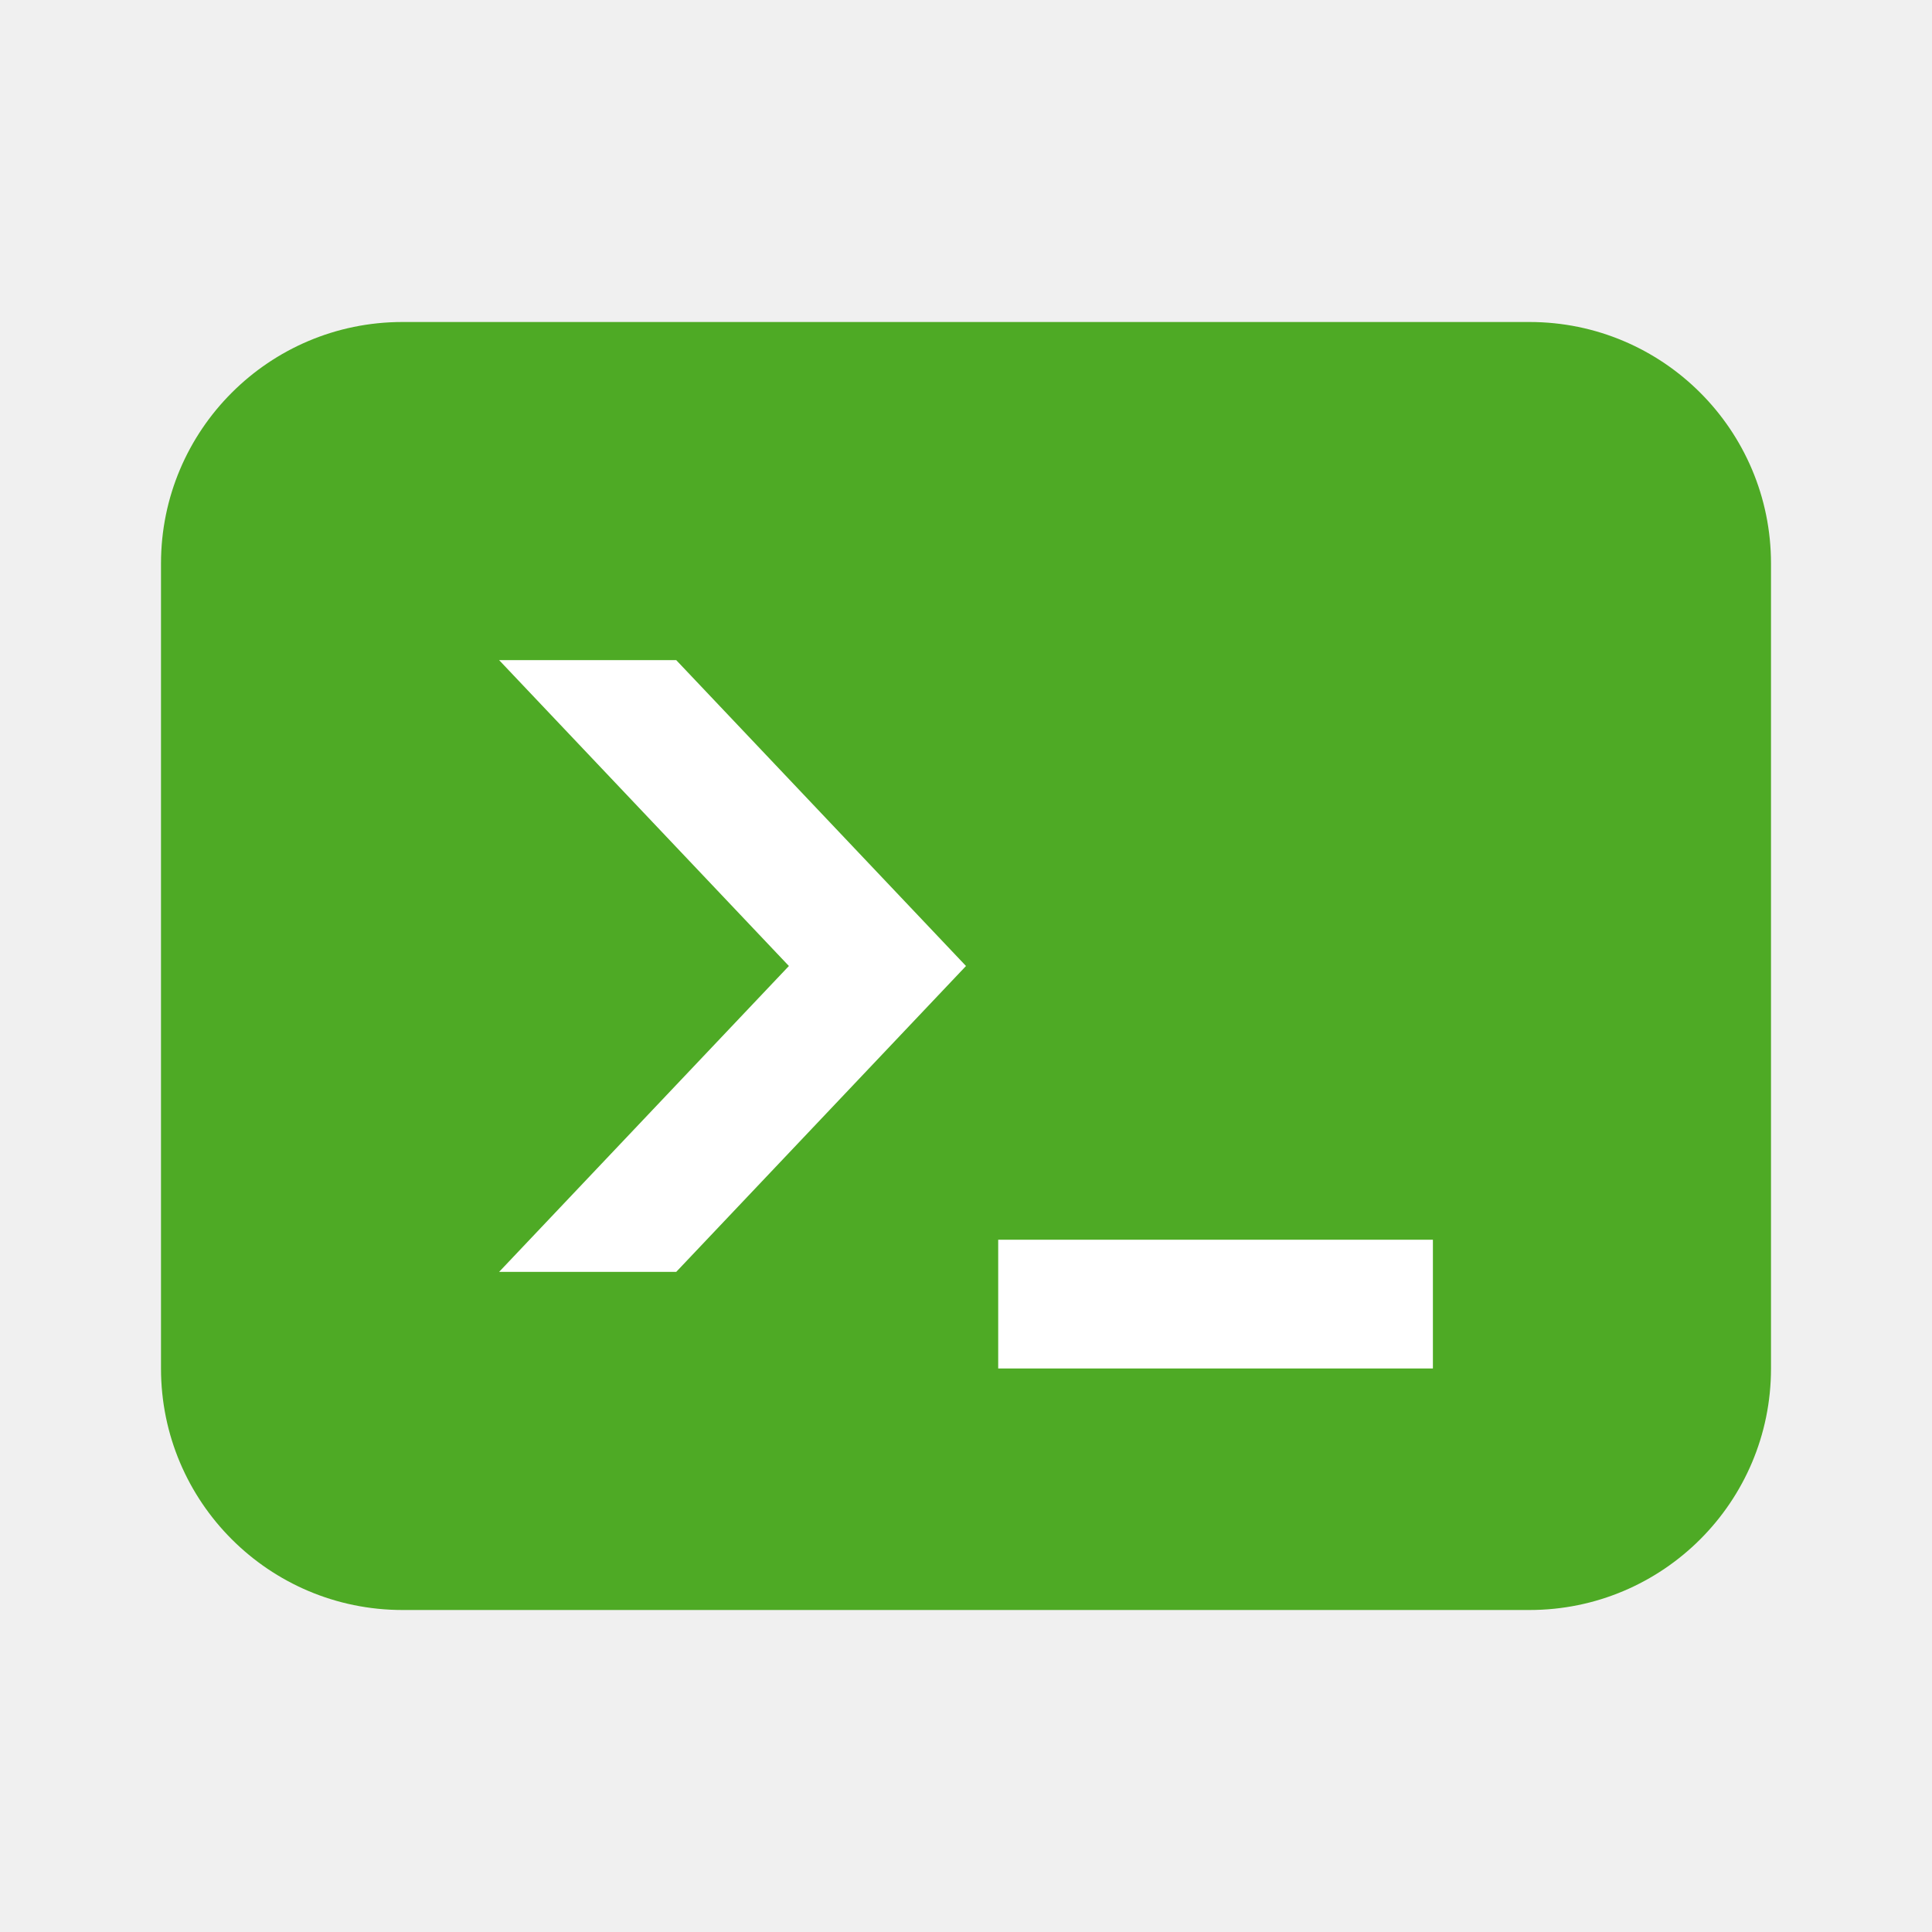
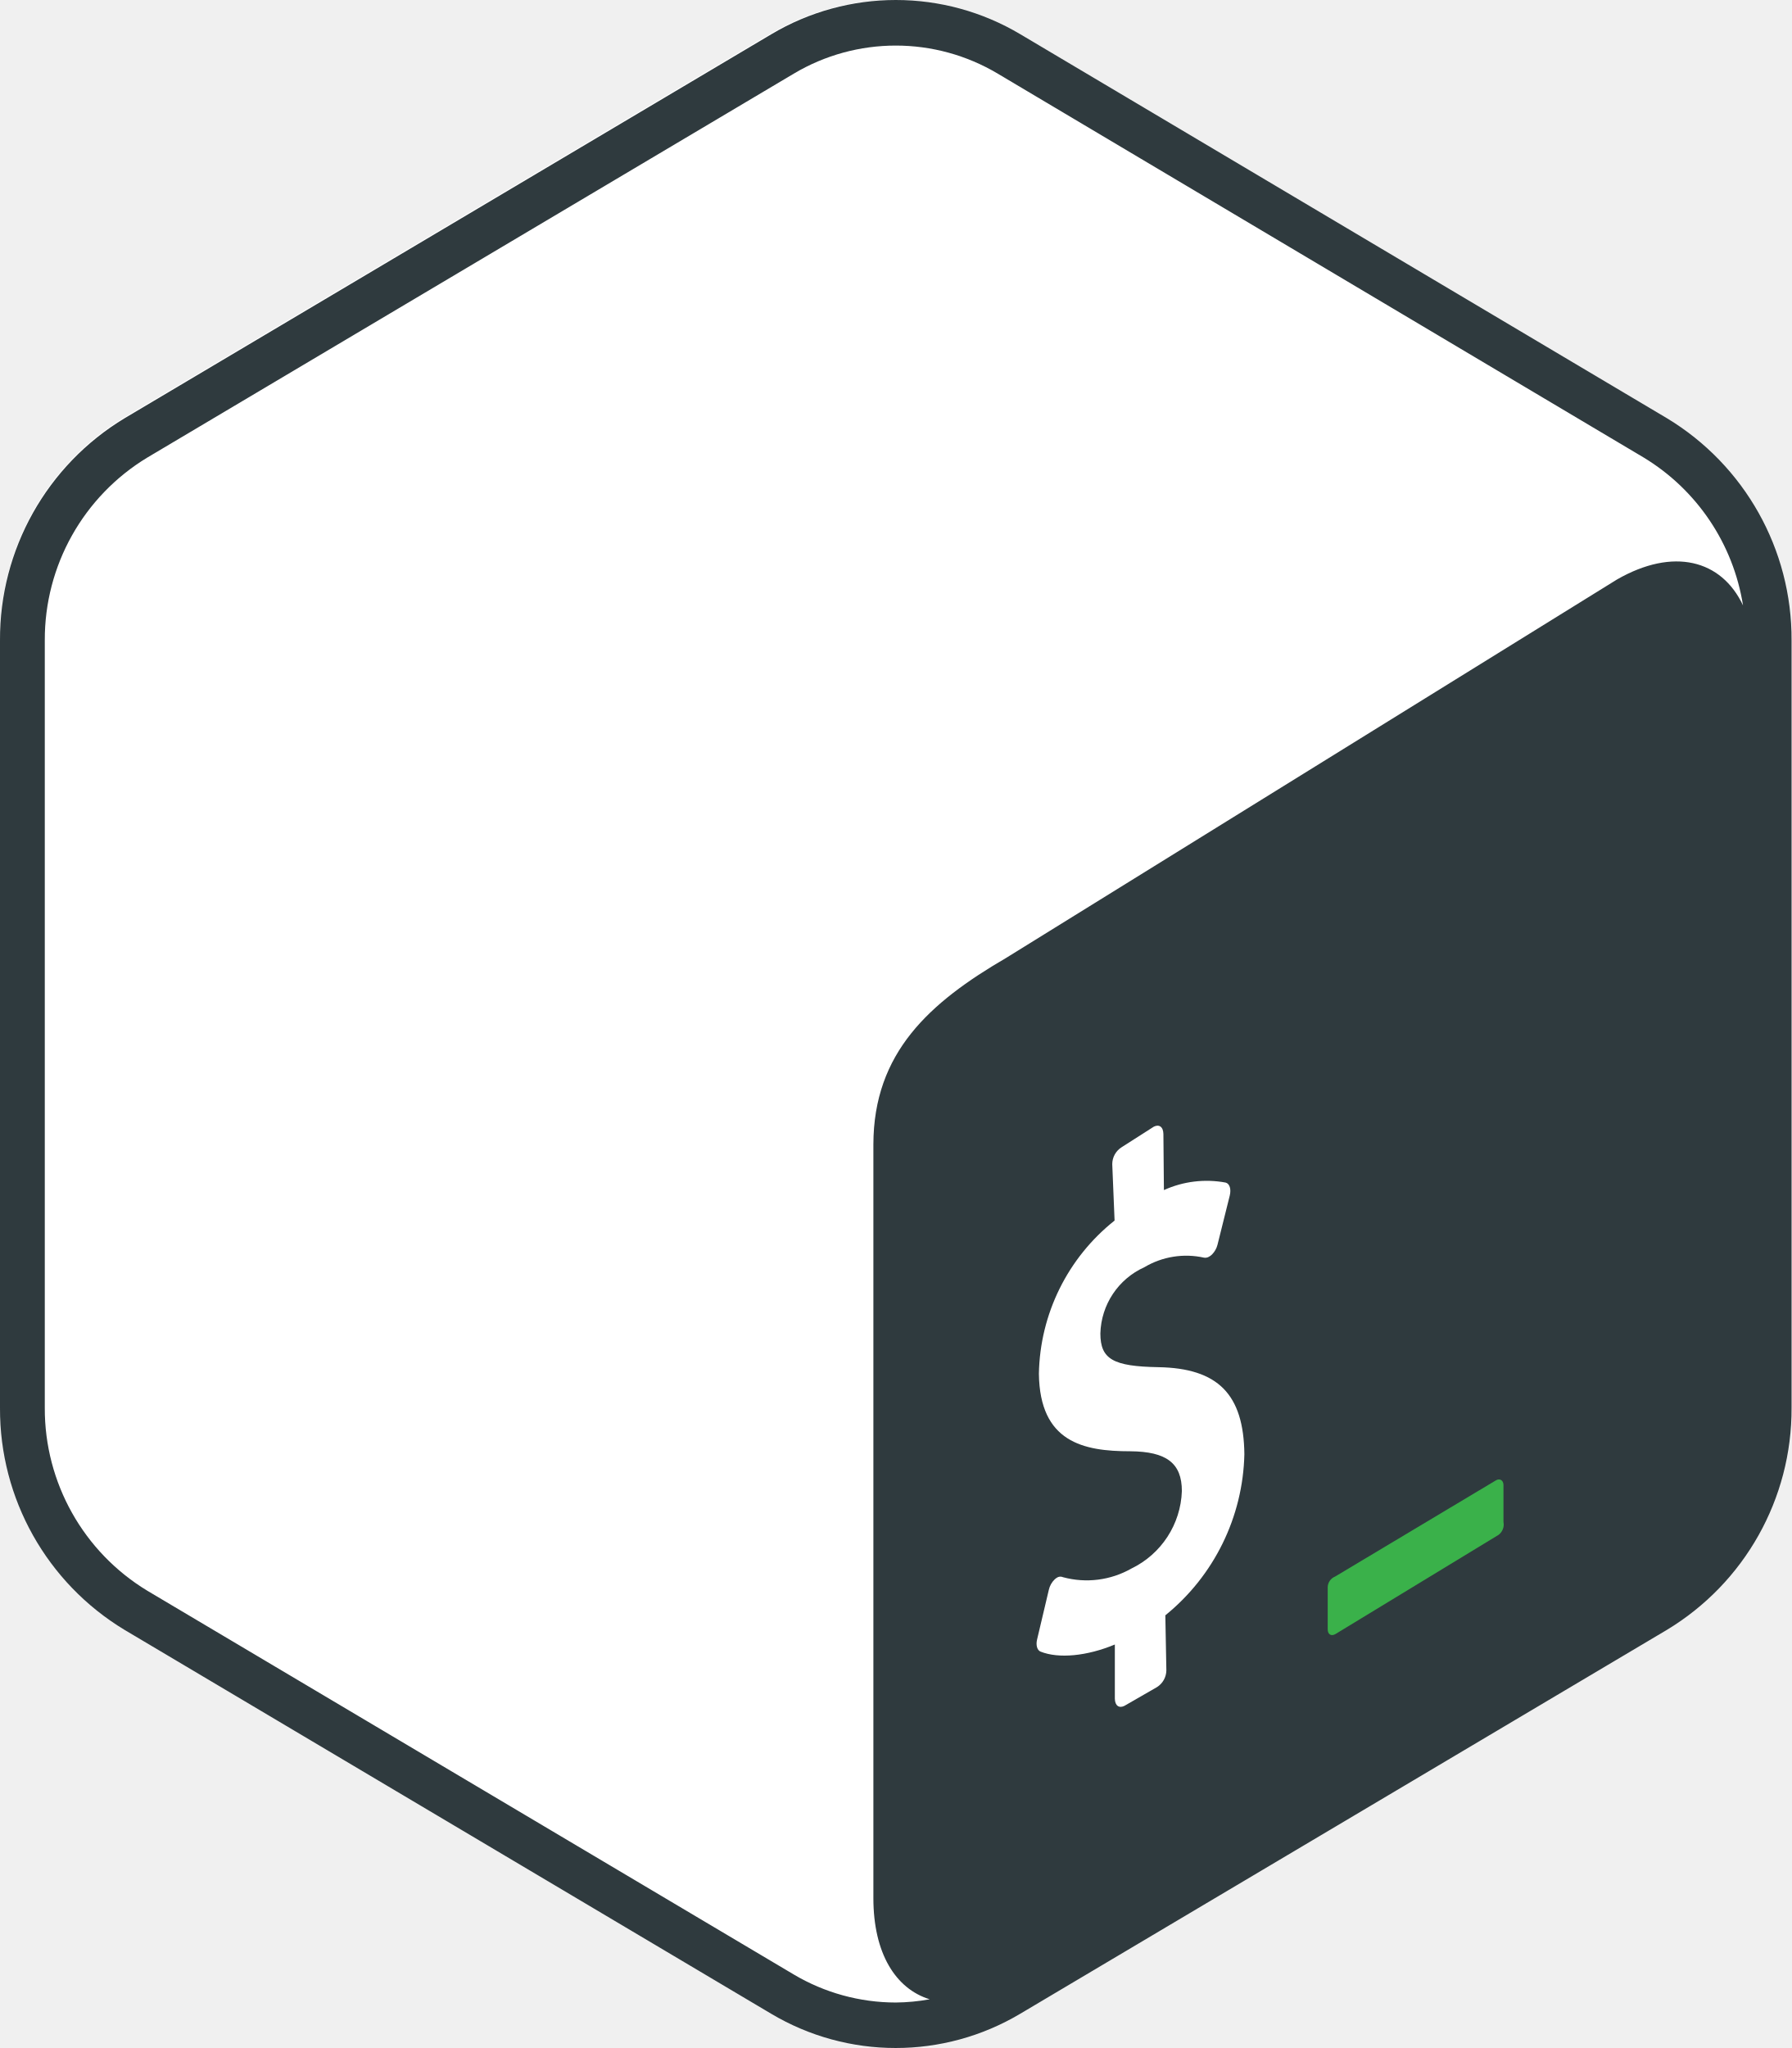
- <svg xmlns="http://www.w3.org/2000/svg" viewBox="0 0 24 24" aria-hidden="true">
-   <rect fill="#4EAA25" x="2" y="4" width="20" height="16" rx="3" />
-   <path fill="#fff" d="M6.2 8.2 9.8 12 6.2 15.8H8.4L12 12 8.4 8.2H6.2zm6.2 7.2h5.4v1.6h-5.4V15.4z" />
+ <svg xmlns="http://www.w3.org/2000/svg" viewBox="0 0 224 256" version="1.1" preserveAspectRatio="xMidYMid">
+   <g>
+     <path d="M207.953,52.162 L127.317,4.287 C117.733,-1.429 105.787,-1.429 96.203,4.287 L15.55,52.162 C5.849,58.014 -0.058,68.54 0,79.869 L0,175.603 C-0.052,186.927 5.854,197.445 15.55,203.294 L96.186,251.153 C105.771,256.865 117.716,256.865 127.301,251.153 L207.937,203.294 C217.645,197.446 223.558,186.92 223.503,175.587 L223.503,79.869 C223.562,68.54 217.655,58.014 207.953,52.162 Z" fill="#FFFFFF" />
+     <path d="M208.412,52.277 L127.598,4.296 C117.992,-1.432 106.02,-1.432 96.414,4.296 L15.584,52.277 C5.862,58.142 -0.058,68.69 0,80.045 L0,175.99 C-0.052,187.339 5.867,197.88 15.584,203.742 L96.398,251.706 C106.004,257.431 117.975,257.431 127.581,251.706 L208.395,203.742 C218.124,197.881 224.051,187.332 223.995,175.973 L223.995,80.045 C224.054,68.69 218.134,58.142 208.412,52.277 Z M99.23,246.803 L18.416,198.839 C10.43,194 5.566,185.328 5.6,175.99 L5.6,80.045 C5.563,70.707 10.428,62.033 18.416,57.196 L99.23,9.216 C107.095,4.524 116.901,4.524 124.766,9.216 L205.515,57.196 C212.172,61.228 216.713,67.989 217.927,75.676 C215.24,69.964 209.204,68.394 202.165,72.44 L125.769,119.756 C116.238,125.307 109.215,131.57 109.198,143.059 L109.198,237.272 C109.198,244.149 111.966,248.599 116.238,249.91 C114.839,250.166 113.42,250.302 111.998,250.315 C107.504,250.311 103.094,249.098 99.23,246.803 Z" fill="#2F3A3E" />
+     <path d="M187.007,185.06 L166.921,197.073 C166.383,197.289 166.022,197.801 166.001,198.381 L166.001,203.661 C166.001,204.307 166.436,204.565 166.969,204.258 L187.363,191.858 C187.862,191.483 188.101,190.854 187.976,190.243 L187.976,185.609 C187.96,185.011 187.492,184.753 187.007,185.06 Z" fill="#3AB14A" />
+     <path d="M144.263,140.832 C144.909,140.509 145.442,140.832 145.458,141.752 L145.522,148.76 C147.938,147.663 150.633,147.336 153.24,147.823 C153.741,147.953 153.951,148.631 153.757,149.438 L152.223,155.59 C152.107,156.054 151.867,156.478 151.529,156.817 C151.41,156.934 151.274,157.032 151.125,157.108 C150.943,157.206 150.732,157.241 150.528,157.205 C147.985,156.641 145.323,157.069 143.084,158.399 C139.811,159.874 137.671,163.093 137.578,166.683 C137.578,169.912 139.193,170.8 144.828,170.897 C152.272,171.026 155.501,174.272 155.582,181.78 C155.405,189.617 151.791,196.98 145.7,201.915 L145.829,208.793 C145.818,209.647 145.374,210.438 144.65,210.892 L140.582,213.233 C139.936,213.556 139.403,213.233 139.387,212.329 L139.387,205.564 C135.899,207.017 132.363,207.356 130.102,206.452 C129.683,206.29 129.489,205.661 129.666,204.934 L131.136,198.718 C131.247,198.226 131.5,197.777 131.862,197.426 C131.977,197.316 132.108,197.223 132.25,197.151 C132.46,197.057 132.701,197.057 132.912,197.151 C135.79,197.932 138.86,197.543 141.453,196.07 C145.195,194.265 147.627,190.533 147.767,186.382 C147.767,182.894 145.845,181.441 141.308,181.408 C135.447,181.408 130.005,180.278 129.892,171.72 C130.027,164.244 133.498,157.22 139.354,152.57 L139.064,145.531 C139.061,144.664 139.507,143.858 140.242,143.399 L144.263,140.832 Z" fill="#FFFFFF" />
+   </g>
</svg>
